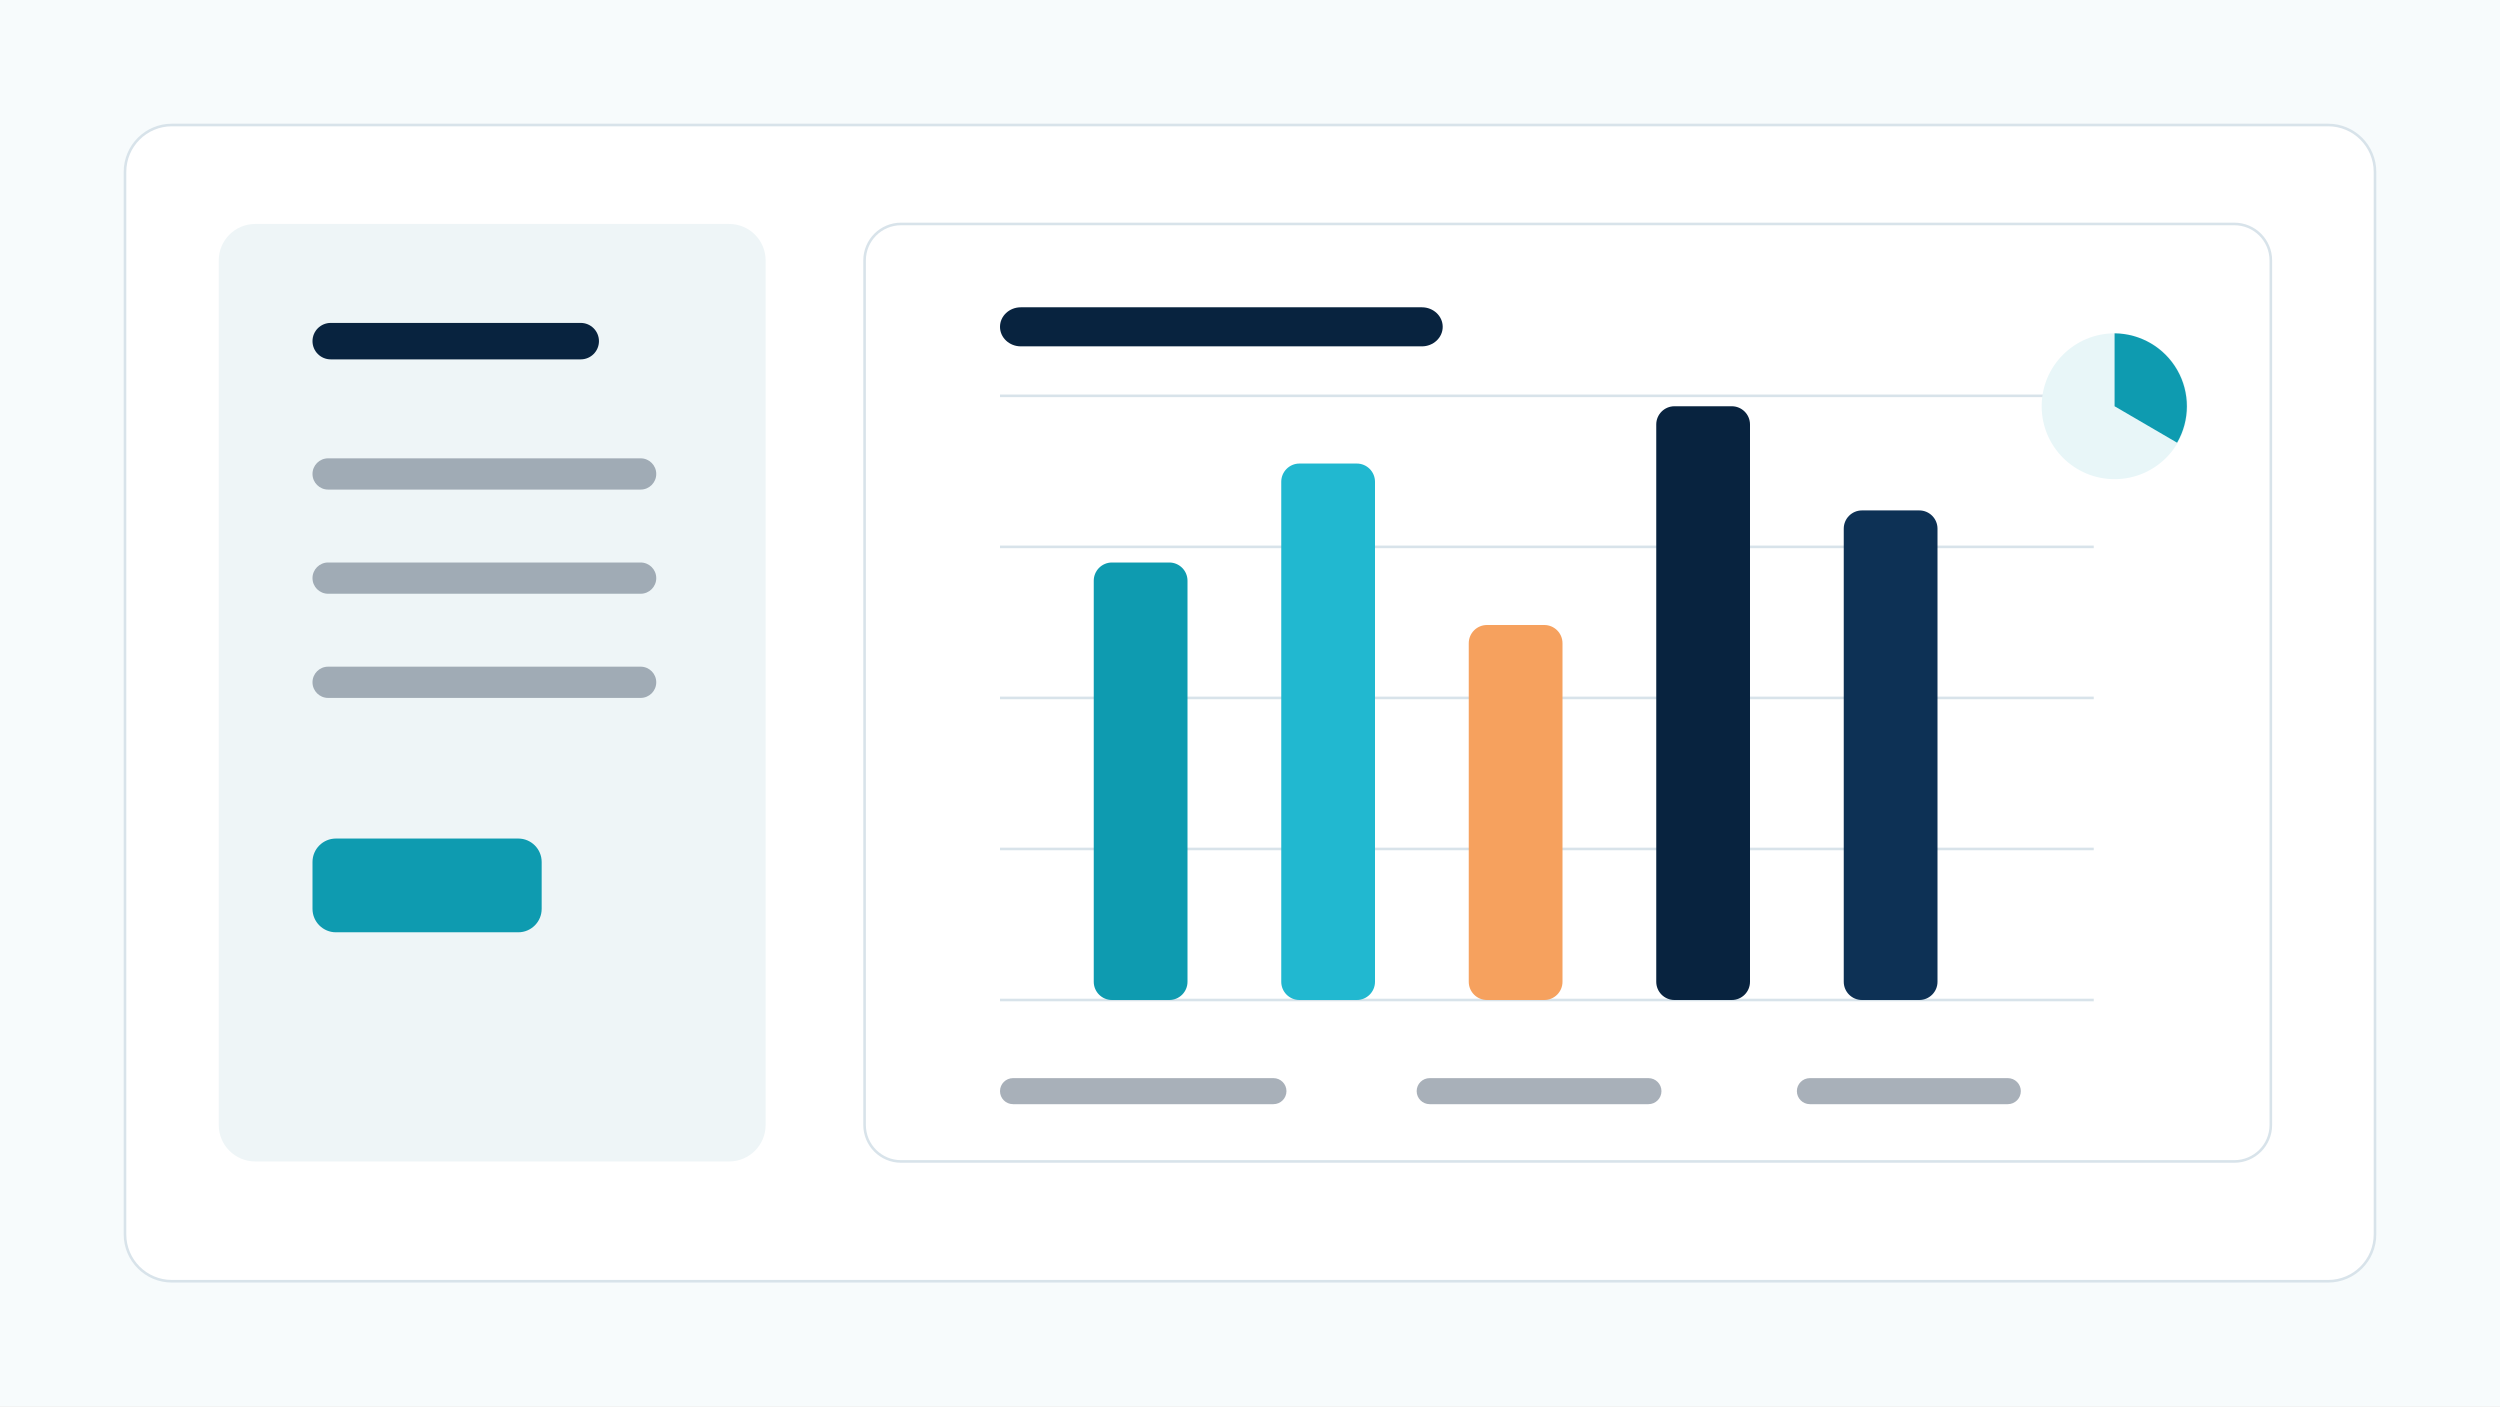
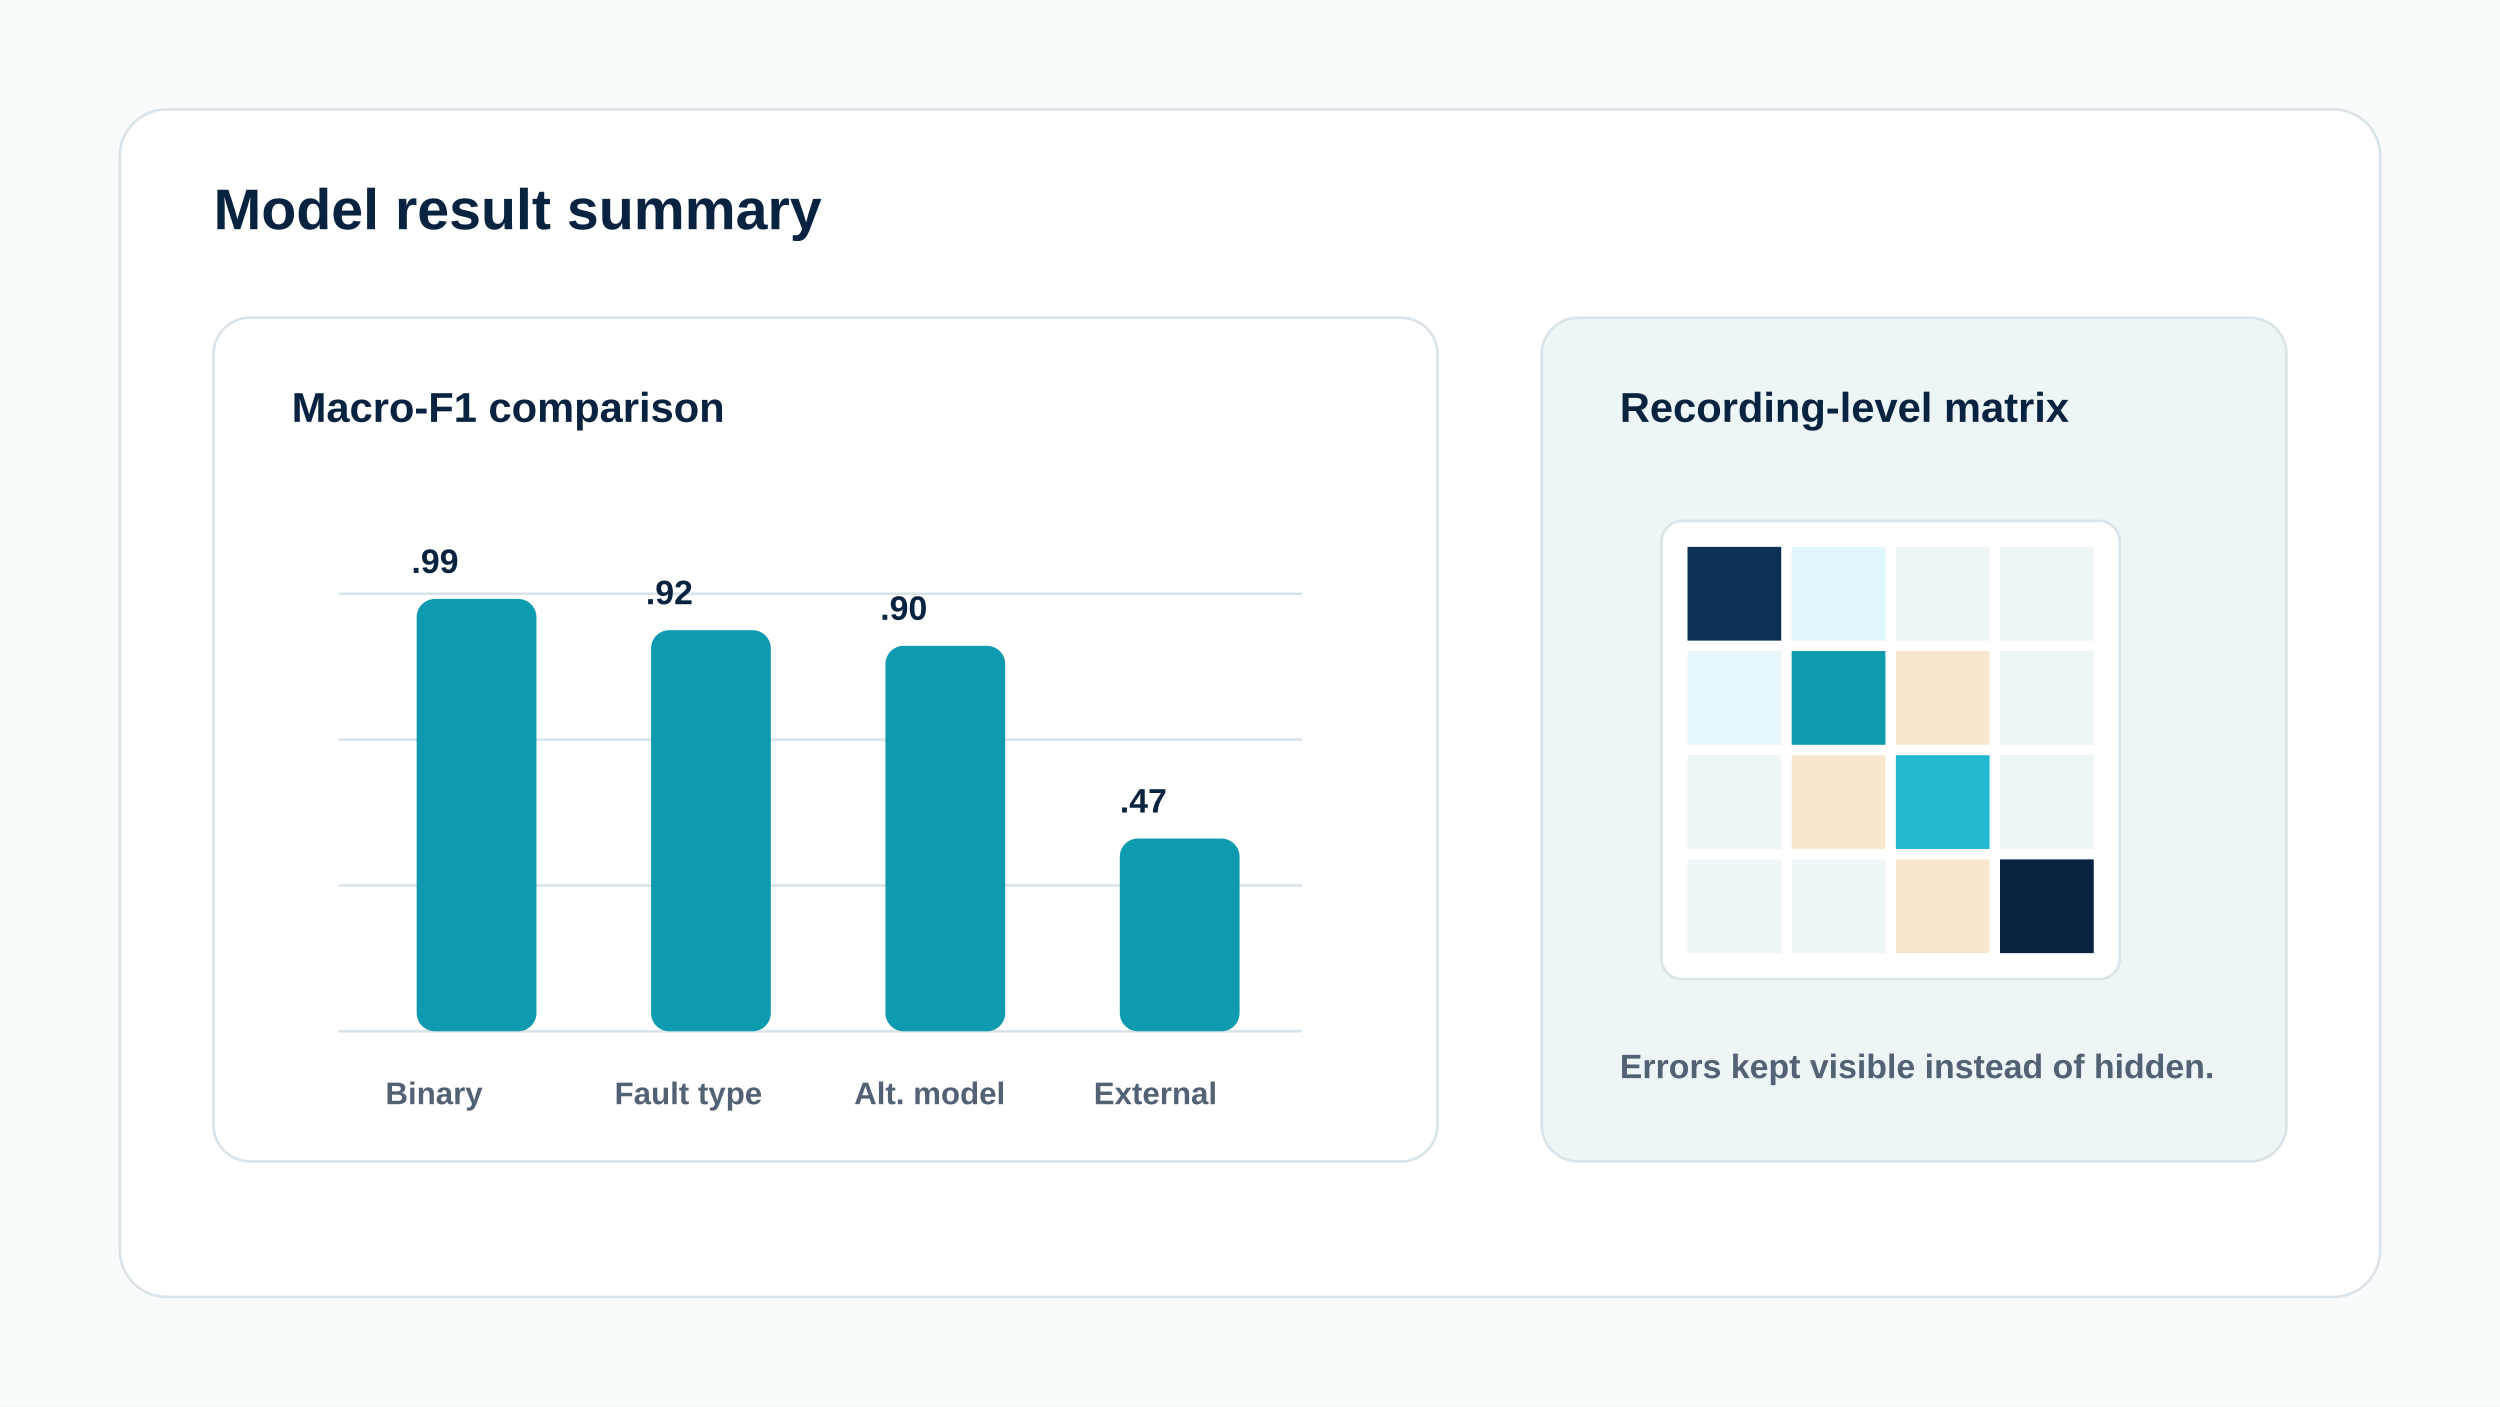
<svg xmlns="http://www.w3.org/2000/svg" viewBox="0 0 960 540" role="img">
  <rect width="960" height="540" fill="#f7fbfc" />
-   <rect x="48" y="48" width="864" height="444" rx="18" fill="#fff" stroke="#d8e3ea" />
-   <rect x="84" y="86" width="210" height="360" rx="14" fill="#eef5f7" />
-   <rect x="332" y="86" width="540" height="360" rx="14" fill="#fff" stroke="#d8e3ea" />
-   <rect x="120" y="124" width="110" height="14" rx="7" fill="#08233f" />
-   <rect x="120" y="176" width="132" height="12" rx="6" fill="#526173" opacity=".5" />
-   <rect x="120" y="216" width="132" height="12" rx="6" fill="#526173" opacity=".5" />
-   <rect x="120" y="256" width="132" height="12" rx="6" fill="#526173" opacity=".5" />
-   <rect x="120" y="322" width="88" height="36" rx="9" fill="#0e9bb0" />
+   <rect x="46" y="42" width="868" height="456" rx="18" fill="#fff" stroke="#d8e3ea" />
+   <text x="82" y="88" fill="#08233f" font-family="Segoe UI, Arial, sans-serif" font-size="22" font-weight="900">Model result summary</text>
+   <rect x="82" y="122" width="470" height="324" rx="14" fill="#ffffff" stroke="#d8e3ea" />
+   <text x="112" y="162" fill="#08233f" font-family="Segoe UI, Arial, sans-serif" font-size="16" font-weight="900">Macro-F1 comparison</text>
  <g stroke="#d8e3ea">
-     <path d="M384 384h420M384 326h420M384 268h420M384 210h420M384 152h420" />
+     <path d="M130 396h370M130 340h370M130 284h370M130 228h370" />
  </g>
-   <g>
-     <rect x="420" y="216" width="36" height="168" rx="7" fill="#0e9bb0" />
-     <rect x="492" y="178" width="36" height="206" rx="7" fill="#21b8d0" />
-     <rect x="564" y="240" width="36" height="144" rx="7" fill="#f6a15e" />
-     <rect x="636" y="156" width="36" height="228" rx="7" fill="#08233f" />
-     <rect x="708" y="196" width="36" height="188" rx="7" fill="#0d3155" />
+   <g fill="#0e9bb0">
+     <rect x="160" y="230" width="46" height="166" rx="7" />
+     <rect x="250" y="242" width="46" height="154" rx="7" />
+     <rect x="340" y="248" width="46" height="148" rx="7" />
+     <rect x="430" y="322" width="46" height="74" rx="7" />
  </g>
-   <rect x="384" y="118" width="170" height="15" rx="8" fill="#08233f" />
-   <rect x="384" y="414" width="110" height="10" rx="5" fill="#526173" opacity=".5" />
-   <rect x="544" y="414" width="94" height="10" rx="5" fill="#526173" opacity=".5" />
-   <rect x="690" y="414" width="86" height="10" rx="5" fill="#526173" opacity=".5" />
-   <circle cx="812" cy="156" r="28" fill="#e8f6f8" />
-   <path d="M812 156l0-28a28 28 0 0 1 24 42z" fill="#0e9bb0" />
+   <g font-family="Segoe UI, Arial, sans-serif" font-size="12" fill="#526173" font-weight="700">
+     <text x="148" y="424">Binary</text>
+     <text x="236" y="424">Fault type</text>
+     <text x="328" y="424">Alt. model</text>
+     <text x="420" y="424">External</text>
+   </g>
+   <g font-family="Segoe UI, Arial, sans-serif" font-size="13" fill="#08233f" font-weight="900">
+     <text x="158" y="220">.99</text>
+     <text x="248" y="232">.92</text>
+     <text x="338" y="238">.90</text>
+     <text x="430" y="312">.47</text>
+   </g>
+   <rect x="592" y="122" width="286" height="324" rx="14" fill="#eef5f7" stroke="#d8e3ea" />
+   <text x="622" y="162" fill="#08233f" font-family="Segoe UI, Arial, sans-serif" font-size="16" font-weight="900">Recording-level matrix</text>
+   <g transform="translate(638 200)">
+     <rect width="176" height="176" rx="8" fill="#fff" stroke="#d8e3ea" />
+     <g>
+       <rect x="10" y="10" width="36" height="36" fill="#0d3155" />
+       <rect x="50" y="10" width="36" height="36" fill="#dff6fa" />
+       <rect x="90" y="10" width="36" height="36" fill="#eef5f7" />
+       <rect x="130" y="10" width="36" height="36" fill="#eef5f7" />
+       <rect x="10" y="50" width="36" height="36" fill="#e7f6f9" />
+       <rect x="50" y="50" width="36" height="36" fill="#0e9bb0" />
+       <rect x="90" y="50" width="36" height="36" fill="#f9e6ce" />
+       <rect x="130" y="50" width="36" height="36" fill="#eef5f7" />
+       <rect x="10" y="90" width="36" height="36" fill="#eef5f7" />
+       <rect x="50" y="90" width="36" height="36" fill="#f9e6ce" />
+       <rect x="90" y="90" width="36" height="36" fill="#21b8d0" />
+       <rect x="130" y="90" width="36" height="36" fill="#eef5f7" />
+       <rect x="10" y="130" width="36" height="36" fill="#eef5f7" />
+       <rect x="50" y="130" width="36" height="36" fill="#eef5f7" />
+       <rect x="90" y="130" width="36" height="36" fill="#f9e6ce" />
+       <rect x="130" y="130" width="36" height="36" fill="#08233f" />
+     </g>
+   </g>
+   <text x="622" y="414" fill="#526173" font-family="Segoe UI, Arial, sans-serif" font-size="13" font-weight="700">Errors kept visible instead of hidden.</text>
</svg>
